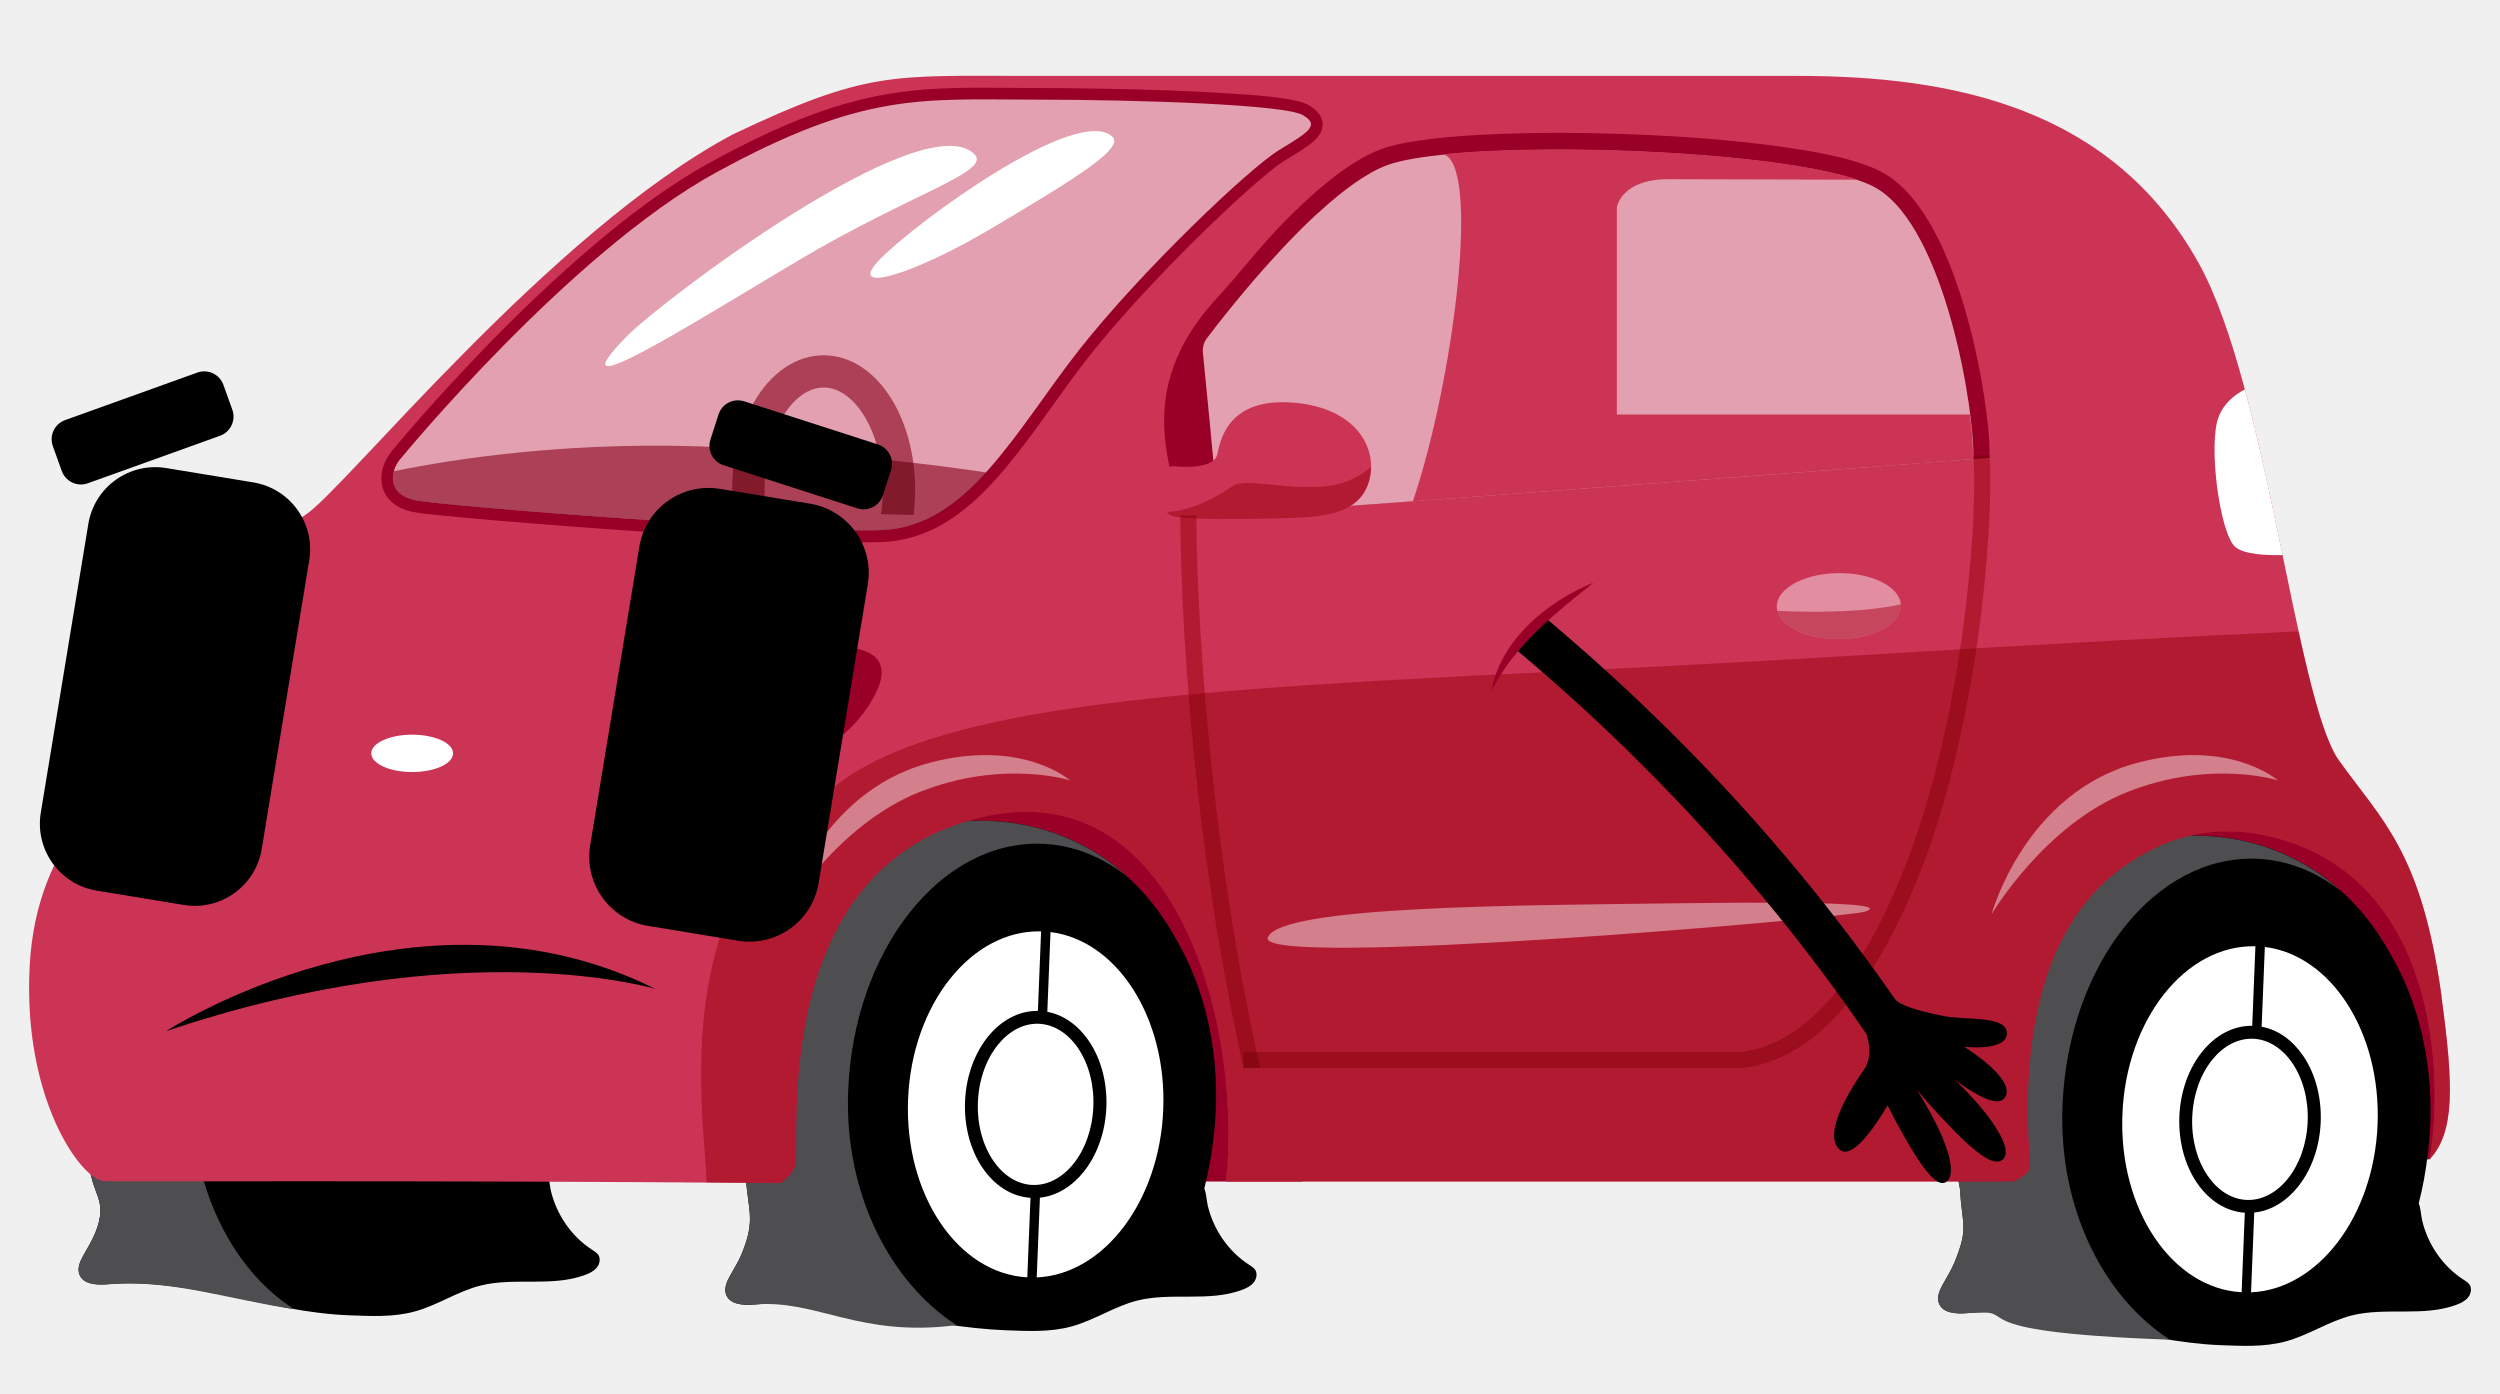
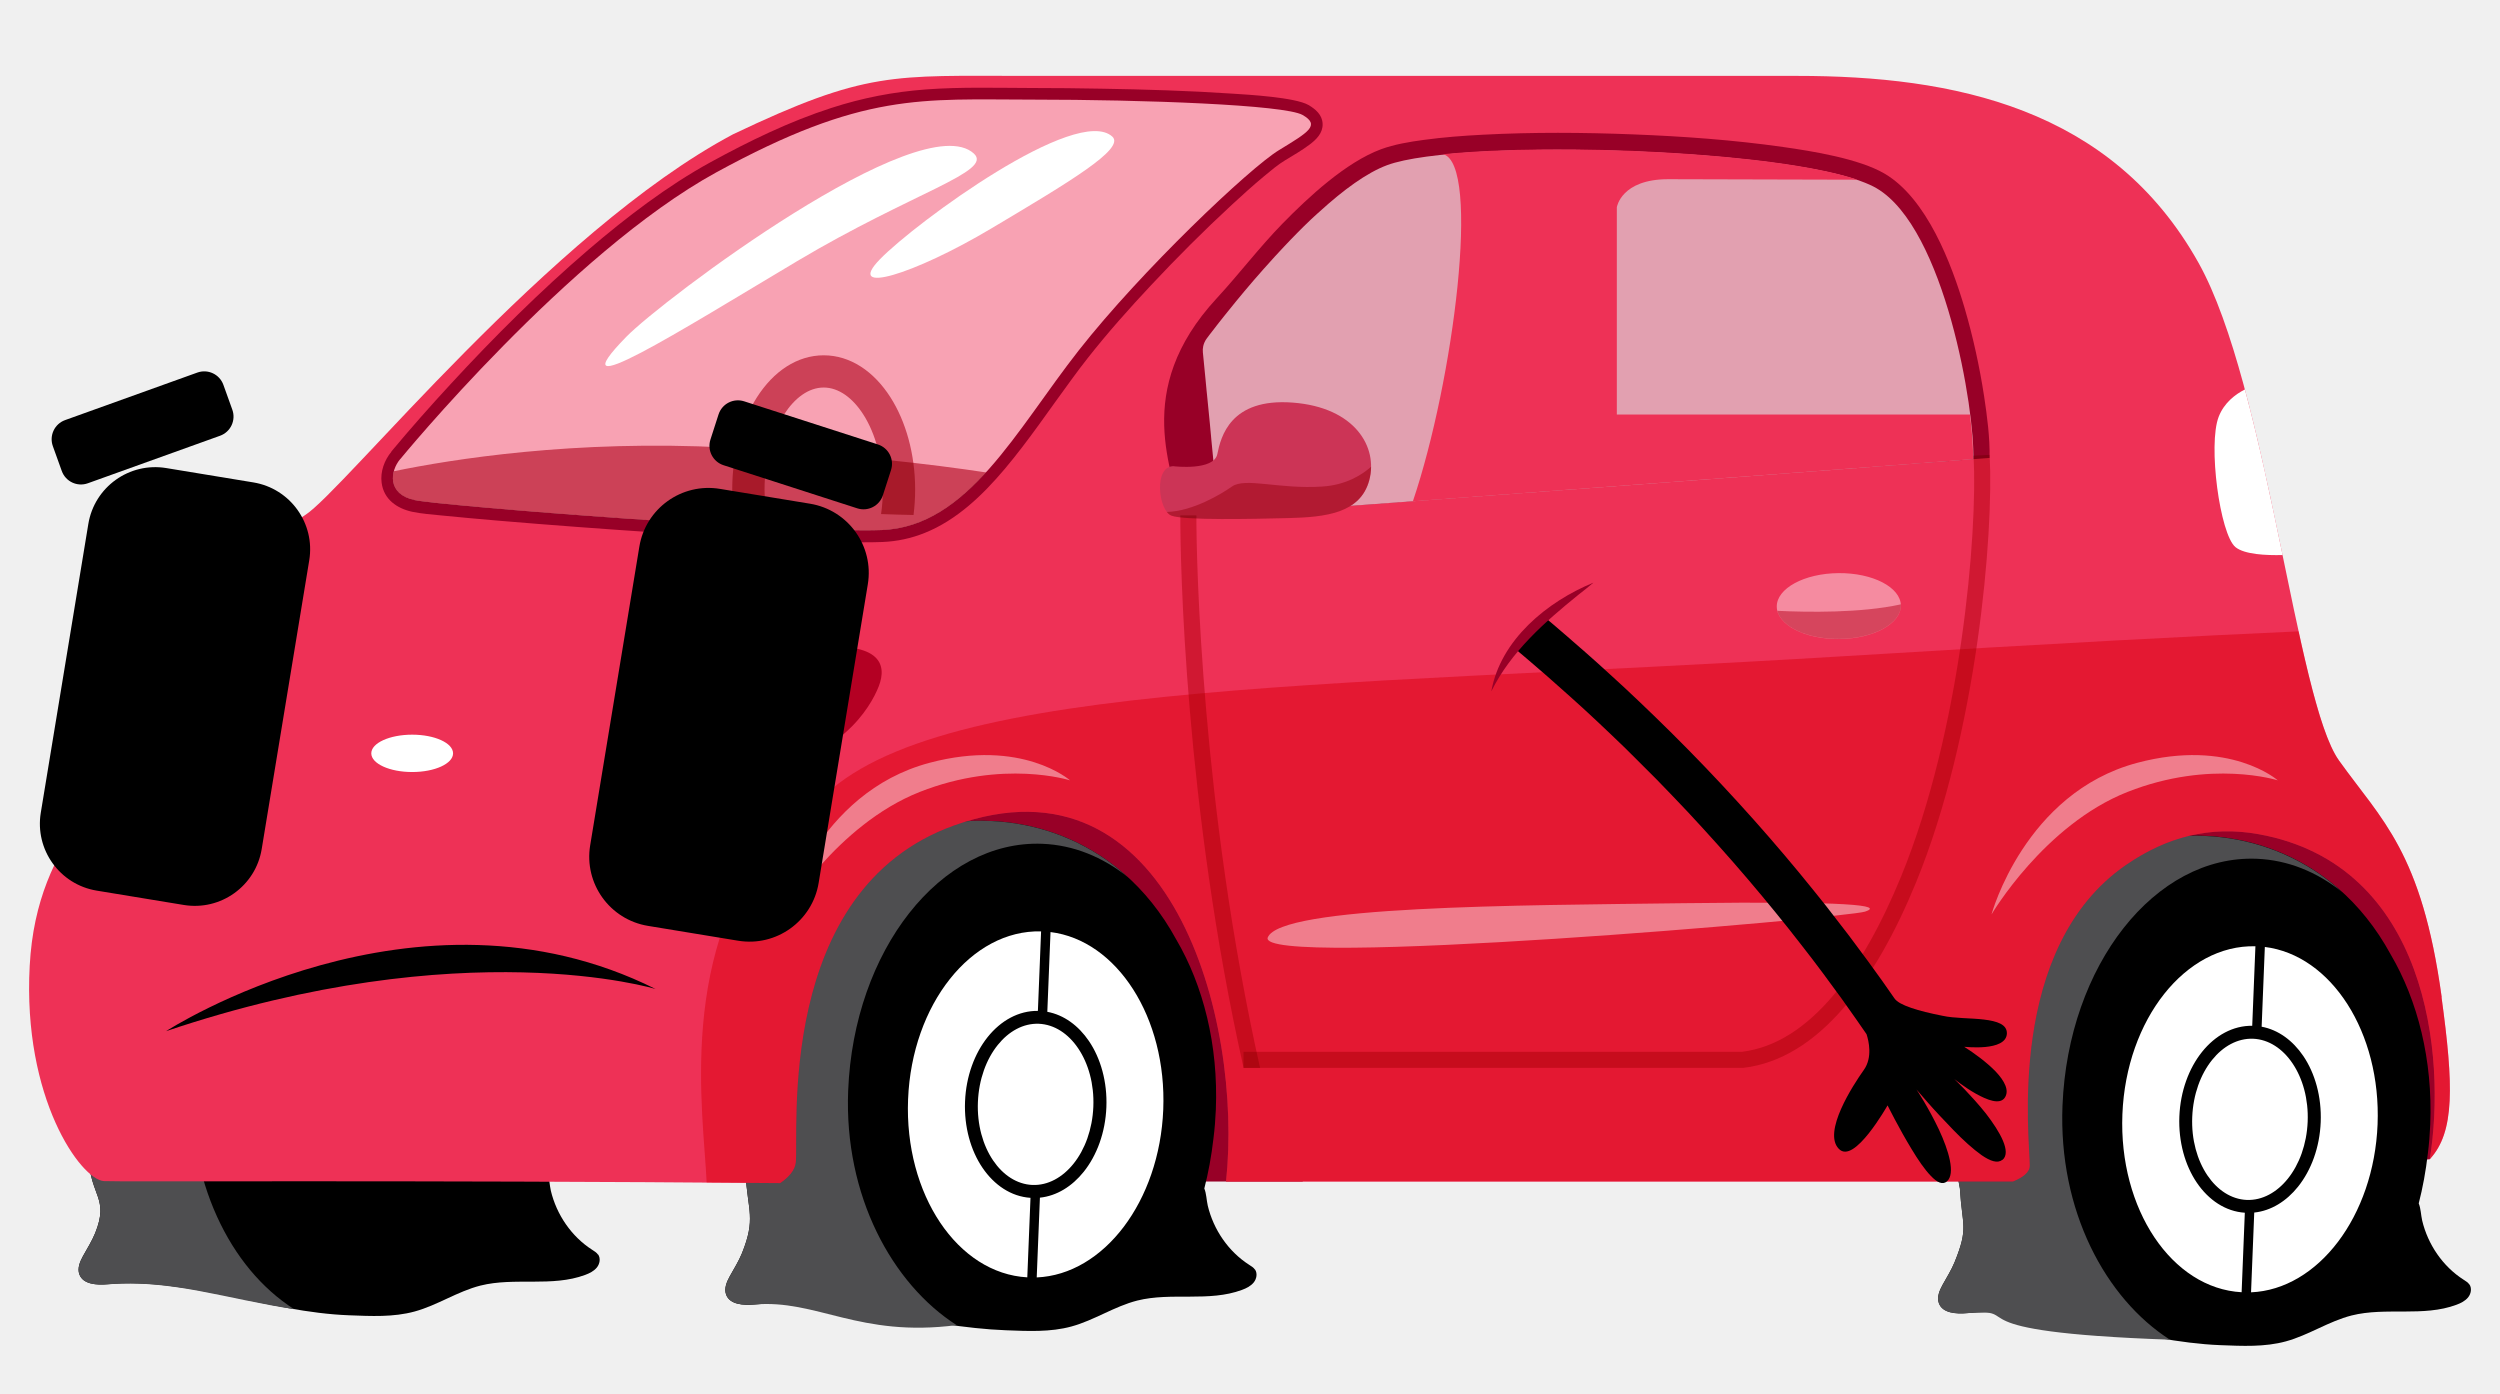
<svg xmlns="http://www.w3.org/2000/svg" viewBox="0 0 297.14 165.61">
  <defs>
    <style>
-       .cls-1, .cls-2, .cls-3, .cls-4 {
+       .cls-1 {
+         opacity: .63;
+       }
+ 
+       .cls-1, .cls-2, .cls-3 {
+         fill: #ee3156;
+       }
+ 
+       .cls-1, .cls-4, .cls-5 {
+         isolation: isolate;
+       }
+ 
+       .cls-1, .cls-6, .cls-5, .cls-7 {
+         mix-blend-mode: multiply;
+       }
+ 
+       .cls-8, .cls-9, .cls-10, .cls-11 {
        fill: #fff;
      }

-       .cls-1, .cls-4 {
+       .cls-8, .cls-11 {
        opacity: .44;
      }

-       .cls-3, .cls-5, .cls-6, .cls-4, .cls-7, .cls-8, .cls-9, .cls-10, .cls-11 {
+       .cls-10, .cls-2, .cls-12, .cls-13, .cls-14, .cls-5, .cls-11, .cls-7, .cls-15, .cls-16, .cls-17, .cls-18 {
        fill-rule: evenodd;
      }

-       .cls-5 {
+       .cls-12 {
        fill: #e2a0b0;
      }

-       .cls-12 {
-         isolation: isolate;
+       .cls-13 {
+         fill: #f8a2b3;
      }

-       .cls-13, .cls-7 {
+       .cls-6, .cls-7 {
        opacity: .63;
      }

-       .cls-13, .cls-7, .cls-10, .cls-14 {
+       .cls-6, .cls-7, .cls-17 {
        fill: #cc3456;
      }

-       .cls-13, .cls-7, .cls-11 {
-         mix-blend-mode: multiply;
-       }
- 
-       .cls-6, .cls-15, .cls-11 {
+       .cls-14, .cls-19 {
        fill: #980027;
      }

-       .cls-16 {
+       .cls-5 {
+         opacity: .6;
+       }
+ 
+       .cls-5, .cls-18 {
+         fill: #b40023;
+       }
+ 
+       .cls-20 {
        fill: #7bc2b7;
      }

-       .cls-8 {
+       .cls-15 {
        fill: #4e4e50;
      }

-       .cls-17 {
+       .cls-21 {
        fill: #9ddcd4;
-       }
- 
-       .cls-11 {
-         opacity: .6;
      }
    </style>
  </defs>
-   <g class="cls-12">
+   <g class="cls-4">
    <g id="Capa_1" data-name="Capa 1">
      <g>
-         <path class="cls-6" d="M140.85,140.43h13.96l2.18-2.68s-2.88-30.31-18-40.18c-15.13-9.87-39.52.71-39.52.71,0,0,3.62,42.44,3.62,42.99,0,.37,22.64.25,37.75.12v-.97Z" />
-         <path class="cls-6" d="M227.21,136.3l12.52,5.79,49.08-4.31s4.11-12.57-.97-25.59c-5.09-13.02-25.12-21.36-27.77-20.34-2.64,1.02-25.23,12.31-25.23,12.31l-7.63,32.14h0Z" />
+         <path class="cls-14" d="M140.85,140.43h13.96l2.18-2.68s-2.88-30.31-18-40.18c-15.13-9.87-39.52.71-39.52.71,0,0,3.62,42.44,3.62,42.99,0,.37,22.64.25,37.75.12v-.97Z" />
+         <path class="cls-14" d="M227.21,136.3l12.52,5.79,49.08-4.31s4.11-12.57-.97-25.59c-5.09-13.02-25.12-21.36-27.77-20.34-2.64,1.02-25.23,12.31-25.23,12.31l-7.63,32.14h0Z" />
        <g>
-           <path class="cls-9" d="M149.16,150.9c-.17-.25-.44-.41-.69-.57-2.47-1.58-4.24-4.18-4.92-7.03-.15-.65-.16-1.44-.41-2.04.47-1.82.84-3.8,1.09-5.97.14-1.11.23-2.25.28-3.4.31-7.68-1.5-14.77-4.71-20.23-13.79-25.33-53.02-14.88-52.2,17.96.09,3.66.43,6.94,1.01,9.87.26,4.49,1.25,5.32-.43,9.48-.39.96-.95,1.83-1.45,2.74-.36.66-.69,1.44-.43,2.15.43,1.21,2.08,1.3,3.35,1.19,9.6-.84,20.28,2.7,29.91,3.06,2.61.1,5.27.24,7.79-.45,2.71-.74,5.1-2.39,7.82-3.08,4.06-1.02,8.52.2,12.45-1.27.52-.19,1.04-.45,1.39-.88s.47-1.09.15-1.55Z" />
-           <path class="cls-8" d="M100.81,129.62c.67-16.68,11-29.81,23.09-29.33,3.71.15,7.15,1.57,10.13,3.94-16.64-15.15-47.16-3.61-46.43,25.39.09,3.66.43,6.94,1.01,9.87.26,4.49,1.25,5.32-.43,9.48-.39.96-.95,1.83-1.45,2.74-.36.66-.69,1.44-.43,2.15.43,1.21,2.08,1.3,3.35,1.19,7.44-.65,12.44,3.96,24.05,2.45-7.66-4.9-13.39-15.38-12.89-27.88Z" />
-           <path class="cls-3" d="M124.85,110.78c7.91.97,13.84,10.16,13.41,21.09-.44,10.93-7.08,19.62-15.04,19.96l.38-9.48c2-.21,3.82-1.34,5.21-3.08,1.55-1.94,2.57-4.65,2.69-7.67.12-3.02-.68-5.81-2.07-7.86-1.25-1.84-2.97-3.11-4.95-3.48l.38-9.48h0ZM123.37,120.15c-2.3-.03-4.41,1.15-5.98,3.11-1.55,1.94-2.57,4.65-2.69,7.67-.12,3.02.68,5.81,2.07,7.86,1.41,2.08,3.42,3.43,5.71,3.58l-.38,9.45c-8.29-.45-14.62-9.88-14.17-21.16.45-11.28,7.51-20.17,15.81-19.96l-.38,9.45h0ZM128.14,124.59c-1.17-1.73-2.82-2.83-4.67-2.91-1.85-.07-3.58.9-4.88,2.52-1.36,1.69-2.25,4.09-2.36,6.78-.11,2.69.59,5.15,1.81,6.95,1.17,1.73,2.82,2.83,4.67,2.91,1.85.07,3.58-.9,4.88-2.52,1.36-1.69,2.25-4.09,2.36-6.78.11-2.69-.59-5.15-1.81-6.95h0Z" />
+           <path class="cls-16" d="M149.16,150.9c-.17-.25-.44-.41-.69-.57-2.47-1.58-4.24-4.18-4.92-7.03-.15-.65-.16-1.44-.41-2.04.47-1.82.84-3.8,1.09-5.97.14-1.11.23-2.25.28-3.4.31-7.68-1.5-14.77-4.71-20.23-13.79-25.33-53.02-14.88-52.2,17.96.09,3.66.43,6.94,1.01,9.87.26,4.49,1.25,5.32-.43,9.48-.39.96-.95,1.83-1.45,2.74-.36.66-.69,1.44-.43,2.15.43,1.21,2.08,1.3,3.35,1.19,9.6-.84,20.28,2.7,29.91,3.06,2.61.1,5.27.24,7.79-.45,2.71-.74,5.1-2.39,7.82-3.08,4.06-1.02,8.52.2,12.45-1.27.52-.19,1.04-.45,1.39-.88s.47-1.09.15-1.55Z" />
+           <path class="cls-15" d="M100.81,129.62c.67-16.68,11-29.81,23.09-29.33,3.71.15,7.15,1.57,10.13,3.94-16.64-15.15-47.16-3.61-46.43,25.39.09,3.66.43,6.94,1.01,9.87.26,4.49,1.25,5.32-.43,9.48-.39.96-.95,1.83-1.45,2.74-.36.66-.69,1.44-.43,2.15.43,1.21,2.08,1.3,3.35,1.19,7.44-.65,12.44,3.96,24.05,2.45-7.66-4.9-13.39-15.38-12.89-27.88Z" />
+           <path class="cls-10" d="M124.85,110.78c7.91.97,13.84,10.16,13.41,21.09-.44,10.93-7.08,19.62-15.04,19.96l.38-9.48c2-.21,3.82-1.34,5.21-3.08,1.55-1.94,2.57-4.65,2.69-7.67.12-3.02-.68-5.81-2.07-7.86-1.25-1.84-2.97-3.11-4.95-3.48l.38-9.48h0ZM123.37,120.15c-2.3-.03-4.41,1.15-5.98,3.11-1.55,1.94-2.57,4.65-2.69,7.67-.12,3.02.68,5.81,2.07,7.86,1.41,2.08,3.42,3.43,5.71,3.58l-.38,9.45c-8.29-.45-14.62-9.88-14.17-21.16.45-11.28,7.51-20.17,15.81-19.96l-.38,9.45h0ZM128.14,124.59c-1.17-1.73-2.82-2.83-4.67-2.91-1.85-.07-3.58.9-4.88,2.52-1.36,1.69-2.25,4.09-2.36,6.78-.11,2.69.59,5.15,1.81,6.95,1.17,1.73,2.82,2.83,4.67,2.91,1.85.07,3.58-.9,4.88-2.52,1.36-1.69,2.25-4.09,2.36-6.78.11-2.69-.59-5.15-1.81-6.95h0Z" />
        </g>
        <g>
-           <path class="cls-9" d="M293.5,152.67c-.17-.25-.44-.41-.69-.57-2.47-1.58-4.24-4.18-4.92-7.03-.15-.65-.16-1.44-.41-2.04.47-1.82.84-3.8,1.09-5.97.14-1.11.23-2.25.28-3.4.31-7.68-1.5-14.77-4.71-20.23-13.79-25.33-53.02-14.88-52.2,17.96.09,3.66.43,6.94,1.01,9.87.26,4.49,1.06,4.58-.62,8.73-.39.96-.95,1.83-1.45,2.74-.36.66-.69,1.44-.43,2.15.43,1.21,2.08,1.3,3.35,1.19,9.6-.84,20.47,3.44,30.1,3.81,2.61.1,5.27.24,7.79-.45,2.71-.74,5.1-2.39,7.82-3.08,4.06-1.02,8.52.2,12.45-1.27.52-.19,1.04-.45,1.39-.88s.47-1.09.15-1.55Z" />
-           <path class="cls-8" d="M245.14,131.4c.67-16.68,11-29.81,23.09-29.33,3.71.15,7.15,1.57,10.13,3.94-16.64-15.15-47.16-3.61-46.43,25.39.09,3.66.43,6.94,1.01,9.87.26,4.49,1.06,4.58-.62,8.73-.39.96-.95,1.83-1.45,2.74-.36.66-.69,1.44-.43,2.15.43,1.21,2.08,1.3,3.35,1.19,7.44-.65-2.93,2.2,24.12,3.15-7.66-4.9-13.27-15.34-12.77-27.84Z" />
-           <path class="cls-3" d="M269.18,112.55c7.91.97,13.84,10.16,13.41,21.09-.44,10.93-7.08,19.62-15.04,19.96l.38-9.48c2-.21,3.82-1.34,5.21-3.08,1.55-1.94,2.57-4.65,2.69-7.67.12-3.02-.68-5.81-2.07-7.86-1.25-1.84-2.97-3.11-4.95-3.48l.38-9.48h0ZM267.7,121.92c-2.3-.03-4.41,1.15-5.98,3.11-1.55,1.94-2.57,4.65-2.69,7.67-.12,3.02.68,5.81,2.07,7.86,1.41,2.08,3.42,3.43,5.71,3.58l-.38,9.45c-8.29-.45-14.62-9.88-14.17-21.16.45-11.28,7.51-20.17,15.81-19.96l-.38,9.45h0ZM272.47,126.37c-1.17-1.73-2.82-2.83-4.67-2.91-1.85-.07-3.58.9-4.88,2.52-1.36,1.69-2.25,4.09-2.36,6.78-.11,2.69.59,5.15,1.81,6.95,1.17,1.73,2.82,2.83,4.67,2.91,1.85.07,3.58-.9,4.88-2.52,1.36-1.69,2.25-4.09,2.36-6.78.11-2.69-.59-5.15-1.81-6.95h0Z" />
+           <path class="cls-16" d="M293.5,152.67c-.17-.25-.44-.41-.69-.57-2.47-1.58-4.24-4.18-4.92-7.03-.15-.65-.16-1.44-.41-2.04.47-1.82.84-3.8,1.09-5.97.14-1.11.23-2.25.28-3.4.31-7.68-1.5-14.77-4.71-20.23-13.79-25.33-53.02-14.88-52.2,17.96.09,3.66.43,6.94,1.01,9.87.26,4.49,1.06,4.58-.62,8.73-.39.96-.95,1.83-1.45,2.74-.36.66-.69,1.44-.43,2.15.43,1.21,2.08,1.3,3.35,1.19,9.6-.84,20.47,3.44,30.1,3.81,2.61.1,5.27.24,7.79-.45,2.71-.74,5.1-2.39,7.82-3.08,4.06-1.02,8.52.2,12.45-1.27.52-.19,1.04-.45,1.39-.88s.47-1.09.15-1.55Z" />
+           <path class="cls-15" d="M245.14,131.4c.67-16.68,11-29.81,23.09-29.33,3.71.15,7.15,1.57,10.13,3.94-16.64-15.15-47.16-3.61-46.43,25.39.09,3.66.43,6.94,1.01,9.87.26,4.49,1.06,4.58-.62,8.73-.39.96-.95,1.83-1.45,2.74-.36.66-.69,1.44-.43,2.15.43,1.21,2.08,1.3,3.35,1.19,7.44-.65-2.93,2.2,24.12,3.15-7.66-4.9-13.27-15.34-12.77-27.84Z" />
+           <path class="cls-10" d="M269.18,112.55c7.91.97,13.84,10.16,13.41,21.09-.44,10.93-7.08,19.62-15.04,19.96l.38-9.48c2-.21,3.82-1.34,5.21-3.08,1.55-1.94,2.57-4.65,2.69-7.67.12-3.02-.68-5.81-2.07-7.86-1.25-1.84-2.97-3.11-4.95-3.48l.38-9.48h0ZM267.7,121.92c-2.3-.03-4.41,1.15-5.98,3.11-1.55,1.94-2.57,4.65-2.69,7.67-.12,3.02.68,5.81,2.07,7.86,1.41,2.08,3.42,3.43,5.71,3.58l-.38,9.45c-8.29-.45-14.62-9.88-14.17-21.16.45-11.28,7.51-20.17,15.81-19.96l-.38,9.45h0ZM272.47,126.37c-1.17-1.73-2.82-2.83-4.67-2.91-1.85-.07-3.58.9-4.88,2.52-1.36,1.69-2.25,4.09-2.36,6.78-.11,2.69.59,5.15,1.81,6.95,1.17,1.73,2.82,2.83,4.67,2.91,1.85.07,3.58-.9,4.88-2.52,1.36-1.69,2.25-4.09,2.36-6.78.11-2.69-.59-5.15-1.81-6.95h0Z" />
        </g>
        <g>
-           <path class="cls-9" d="M71.08,149.12c-.17-.25-.44-.41-.69-.57-2.47-1.58-4.24-4.18-4.92-7.03-.15-.65-.16-1.44-.41-2.04.47-1.82.84-3.8,1.09-5.97.14-1.11.23-2.25.28-3.4.31-7.68-1.5-14.77-4.71-20.23-13.79-25.33-53.02-14.88-52.2,17.96.09,3.66.43,6.94,1.01,9.87.26,4.49,2.45,4.7.78,8.85-.39.96-.95,1.83-1.45,2.74-.36.66-.69,1.44-.43,2.15.43,1.21,2.08,1.3,3.35,1.19,9.6-.84,19.08,3.33,28.71,3.69,2.61.1,5.27.24,7.79-.45,2.71-.74,5.1-2.39,7.82-3.08,4.06-1.02,8.52.2,12.45-1.27.52-.19,1.04-.45,1.39-.88s.47-1.09.15-1.55Z" />
-           <path class="cls-8" d="M22.73,127.85c.67-16.68,11-29.81,23.09-29.33,3.71.15,7.15,1.57,10.13,3.94-16.64-15.15-47.16-3.61-46.43,25.39.09,3.66.43,6.94,1.01,9.87.26,4.49,2.45,4.7.78,8.85-.39.96-.95,1.83-1.45,2.74-.36.66-.69,1.44-.43,2.15.43,1.21,2.08,1.3,3.35,1.19,7.44-.65,14.33,1.79,22.17,2.95-7.66-4.9-12.71-15.25-12.22-27.75Z" />
+           <path class="cls-16" d="M71.08,149.12c-.17-.25-.44-.41-.69-.57-2.47-1.58-4.24-4.18-4.92-7.03-.15-.65-.16-1.44-.41-2.04.47-1.82.84-3.8,1.09-5.97.14-1.11.23-2.25.28-3.4.31-7.68-1.5-14.77-4.71-20.23-13.79-25.33-53.02-14.88-52.2,17.96.09,3.66.43,6.94,1.01,9.87.26,4.49,2.45,4.7.78,8.85-.39.96-.95,1.83-1.45,2.74-.36.66-.69,1.44-.43,2.15.43,1.21,2.08,1.3,3.35,1.19,9.6-.84,19.08,3.33,28.71,3.69,2.61.1,5.27.24,7.79-.45,2.71-.74,5.1-2.39,7.82-3.08,4.06-1.02,8.52.2,12.45-1.27.52-.19,1.04-.45,1.39-.88s.47-1.09.15-1.55Z" />
+           <path class="cls-15" d="M22.73,127.85c.67-16.68,11-29.81,23.09-29.33,3.71.15,7.15,1.57,10.13,3.94-16.64-15.15-47.16-3.61-46.43,25.39.09,3.66.43,6.94,1.01,9.87.26,4.49,2.45,4.7.78,8.85-.39.96-.95,1.83-1.45,2.74-.36.66-.69,1.44-.43,2.15.43,1.21,2.08,1.3,3.35,1.19,7.44-.65,14.33,1.79,22.17,2.95-7.66-4.9-12.71-15.25-12.22-27.75Z" />
        </g>
        <path d="M28.03,79.73c.3.8,1.67,1.29,3.52,1.56,1.85.3,4.22.28,6.52.18,2.29-.09,4.55-.4,6.2-.61,1.65-.22,2.74-.44,2.74-.44,0,0-.84.27-2.09.66-1.25.4-2.91.96-4.56,1.6-3.28,1.28-6.48,2.8-5.79,4.37.35.77,1.53,1.04,3.1.96,1.57-.1,3.53-.52,5.4-1.04,1.88-.53,3.7-1.22,5.04-1.75,1.34-.53,2.2-.92,2.2-.92,0,0,.06.56.21,1.39.15.82.4,1.91.78,2.98.75,2.13,2.04,4.22,4,3.85,1.96-.39,2.41-2.37,2.31-4.55-.1-2.19-.74-4.57-1.07-5.85-.51-1.95,1.16-3.47,1.95-4.1,1.3-.53,3.35-1.37,5.87-2.46,2.54-1.16,5.54-2.49,8.79-4.16,3.24-1.62,6.71-3.52,10.17-5.56,3.46-2.04,6.92-4.26,10.18-6.51,1.63-1.15,3.21-2.27,4.73-3.4,1.52-1.15,2.97-2.27,4.34-3.35,2.74-2.23,5.15-4.27,7.14-6.1,1.99-1.78,3.56-3.33,4.64-4.39,1.07-1.06,1.67-1.66,1.67-1.66-1.28-1.16-2.53-2.33-3.75-3.49,0,0-.68.69-1.9,1.84-1.23,1.15-3,2.84-5.24,4.74-2.23,1.95-4.92,4.12-7.94,6.4-1.51,1.11-3.1,2.3-4.75,3.43-1.65,1.12-3.36,2.3-5.1,3.4-1.74,1.09-3.52,2.22-5.29,3.25-1.77,1.02-3.56,2.06-5.31,3-1.75.93-3.47,1.83-5.12,2.66-1.65.8-3.23,1.56-4.71,2.25-2.96,1.36-5.48,2.42-7.27,3.17-1.8.71-2.82,1.11-2.82,1.11-.59.24-1.65.2-3.03-.07-1.37-.29-3.06-.79-4.92-1.42-1.85-.68-4.03-1.94-5.88-2.87-1.85-.93-3.42-1.45-4.16-.52-.74.93.41,2.15,1.76,3.14.68.5,1.4.93,1.96,1.25.56.31.95.48.95.48-1.87-.14-4.36-.35-6.4-.19-2.03.12-3.6.54-3.55,1.68.05,1.14,2.24,1.86,4.43,2.2,1.09.18,2.18.29,2.99.35.81.06,1.35.05,1.35.05,0,0-.95.06-2.36.16-1.41.1-3.29.26-5.14.49-3.68.41-7.33,1.17-6.73,2.76Z" />
        <g>
-           <path class="cls-17" d="M288.81,137.78s0,0,0,0c-.06.06-.11.12-.17.18.06-.06.12-.12.17-.18Z" />
-           <path class="cls-14" d="M290.21,118.53c-2.37-17.29-7.12-21.02-12.21-28.14-5.09-7.12-8.54-44.55-16.68-59.13-10.32-18.49-29.17-22.24-47.73-22.24h-91.69c-15.82,0-18.89-.63-34.79,6.95-21.7,11.53-46.28,42.38-50.86,45.26-4.58,2.88-17.29,16.27-19.67,24.75-2.37,8.48-12.21,13.05-13.05,28.82-.85,15.77,6.08,25.37,8.8,25.58,1.48.11,36.07-.13,80.4.24,1.05-.72,1.75-1.54,1.85-2.43.41-3.36-2.58-32.4,18.82-40.08,25.71-9.23,34.38,23.06,32.32,42.32h93.54c1.29-.53,1.99-1.15,1.99-1.89,0-3.21-2.85-25.92,11.46-35.75,4.83-3.32,10-4.68,15.74-3.64,20.11,3.62,22.34,26.34,20.34,38.63,3-3.23,2.83-8.8,1.4-19.25Z" />
+           <path class="cls-21" d="M288.81,137.78s0,0,0,0c-.06.06-.11.12-.17.18.06-.06.12-.12.17-.18Z" />
+           <path class="cls-3" d="M290.21,118.53c-2.37-17.29-7.12-21.02-12.21-28.14-5.09-7.12-8.54-44.55-16.68-59.13-10.32-18.49-29.17-22.24-47.73-22.24h-91.69c-15.82,0-18.89-.63-34.79,6.95-21.7,11.53-46.28,42.38-50.86,45.26-4.58,2.88-17.29,16.27-19.67,24.75-2.37,8.48-12.21,13.05-13.05,28.82-.85,15.77,6.08,25.37,8.8,25.58,1.48.11,36.07-.13,80.4.24,1.05-.72,1.75-1.54,1.85-2.43.41-3.36-2.58-32.4,18.82-40.08,25.71-9.23,34.38,23.06,32.32,42.32h93.54c1.29-.53,1.99-1.15,1.99-1.89,0-3.21-2.85-25.92,11.46-35.75,4.83-3.32,10-4.68,15.74-3.64,20.11,3.62,22.34,26.34,20.34,38.63,3-3.23,2.83-8.8,1.4-19.25Z" />
        </g>
        <g>
-           <path class="cls-13" d="M290.21,118.53c-2.37-17.29-7.12-21.02-12.21-28.14-1.7-2.38-3.22-8.17-4.8-15.35-11.58.52-28.82,1.41-54.16,2.96-63.31,3.87-111.01,2.86-122.8,18.51-1.21,1.6-2.13.37-3.62,2.1-12.26,14.25-9,33.56-8.63,41.94,2.87.02,5.78.04,8.74.07,1.05-.72,1.75-1.54,1.85-2.43.41-3.36-2.58-32.4,18.82-40.08,25.71-9.23,34.38,23.06,32.32,42.32h93.54c1.29-.53,1.99-1.15,1.99-1.89,0-3.21-2.85-25.92,11.46-35.75,4.83-3.32,10-4.68,15.74-3.64,20.11,3.62,22.34,26.34,20.34,38.63,3-3.23,2.83-8.8,1.4-19.25Z" />
-           <path class="cls-16" d="M288.81,137.78s0,0,0,0c-.06.06-.11.12-.17.18.06-.06.12-.12.17-.18Z" />
+           <path class="cls-1" d="M290.21,118.53c-2.37-17.29-7.12-21.02-12.21-28.14-1.7-2.38-3.22-8.17-4.8-15.35-11.58.52-28.82,1.41-54.16,2.96-63.31,3.87-111.01,2.86-122.8,18.51-1.21,1.6-2.13.37-3.62,2.1-12.26,14.25-9,33.56-8.63,41.94,2.87.02,5.78.04,8.74.07,1.05-.72,1.75-1.54,1.85-2.43.41-3.36-2.58-32.4,18.82-40.08,25.71-9.23,34.38,23.06,32.32,42.32h93.54c1.29-.53,1.99-1.15,1.99-1.89,0-3.21-2.85-25.92,11.46-35.75,4.83-3.32,10-4.68,15.74-3.64,20.11,3.62,22.34,26.34,20.34,38.63,3-3.23,2.83-8.8,1.4-19.25Z" />
+           <path class="cls-20" d="M288.81,137.78s0,0,0,0c-.06.06-.11.12-.17.18.06-.06.12-.12.17-.18Z" />
        </g>
-         <path class="cls-3" d="M266.82,46.29c1.68,6.25,3.13,13.17,4.48,19.68-1.98.05-4.53-.07-5.6-.94-1.85-1.52-3.29-12.21-1.99-15.51.65-1.66,1.97-2.65,3.11-3.23h0Z" />
-         <path class="cls-6" d="M16.06,87.51c.2-.5.38-1.01.52-1.53.07-.26.15-.52.24-.78.1.03.22.06.37.1,1.33.35,9.98,1.74,11.05.85,1.07-.89.21-2.2.21-2.2,0,0-1.86-4.37-6.85-6.4-.14-.06-.35-.14-.51-.21.33-.48.68-.97,1.03-1.45,2.32,1.02,3.44,1.91,3.44,1.91,2.31,2.03,4.47,4.32,4.44,7.33-.03,3.01-2.96,4.15-11.46,2.92-.88-.13-1.71-.31-2.48-.54h0Z" />
-         <path class="cls-3" d="M16.83,85.2c.82-2.4,2.36-5.12,4.26-7.87.17.07.37.15.51.21,4.99,2.03,6.85,6.4,6.85,6.4,0,0,.86,1.31-.21,2.2-1.07.89-9.72-.49-11.05-.85-.15-.04-.27-.07-.37-.1h0Z" />
-         <path class="cls-6" d="M80.67,81.43s4.58-2.97,14.41-4.28c9.83-1.31,10.34,1.91,9.37,4.41-.97,2.5-4.66,8.9-15.13,10.13-10.47,1.23-14.07.08-14.11-2.92-.04-3.01,2.63-5.3,5.47-7.33h0Z" />
-         <path class="cls-3" d="M77.11,87.58s2.29-4.37,8.43-6.4c6.15-2.03,11.95-2.46,12.46-.89.51,1.57-3.9,7.97-7.04,8.65-3.14.68-12.29,1.74-13.6.85-1.31-.89-.25-2.2-.25-2.2h0Z" />
-         <path class="cls-6" d="M46.51,53.67c2.29-2.75,4.66-5.43,7.09-8.06,5.15-5.59,10.6-11.01,16.36-15.95,4.47-3.82,9.36-7.57,14.51-10.39,4.57-2.5,9.38-4.84,14.34-6.44,3.71-1.2,7.36-1.91,11.23-2.2,4.19-.31,8.45-.18,12.65-.17,2.74,0,5.47.03,8.21.08,5.19.09,10.41.24,15.59.59,1.87.12,7.45.44,9.03,1.35.84.49,1.64,1.17,1.68,2.23.05,1.09-.74,1.87-1.54,2.47-.91.69-1.96,1.29-2.93,1.88-.85.51-1.72,1.25-2.48,1.88-1.32,1.1-2.6,2.25-3.85,3.41-3.3,3.05-6.5,6.25-9.57,9.53-2.61,2.78-5.17,5.66-7.53,8.66-.65.82-1.28,1.66-1.9,2.51-2.64,3.58-5.14,7.32-8,10.71-2.62,3.1-5.69,6.06-9.49,7.58-1.61.65-3.3,1.01-5.03,1.08-1.55.06-3.12.04-4.66,0-2.14-.04-4.29-.13-6.43-.22-5.29-.23-10.58-.55-15.86-.91-6.26-.42-12.51-.88-18.76-1.41-2.22-.19-4.44-.39-6.66-.61-1.11-.11-2.42-.21-3.51-.44-1.81-.39-3.38-1.47-3.64-3.44-.18-1.32.33-2.71,1.17-3.71h0Z" />
-         <path class="cls-5" d="M47.57,54.57s20.09-24.51,37.56-34.08c17.48-9.56,24.38-8.66,37.56-8.65,13.18,0,30.03.61,32.14,1.83,2.11,1.22.7,2.03-2.81,4.17-3.52,2.14-16.37,14.34-23.8,23.8-7.43,9.46-13.16,20.95-23.4,21.36-10.24.41-52.23-2.85-55.54-3.56-3.31-.71-2.91-3.46-1.71-4.88h0Z" />
-         <path class="cls-11" d="M108.58,61.21c-1.17-.02-2.47-.06-3.86-.11.14-.94.21-1.91.21-2.92,0-3.51-.88-6.66-2.31-8.9-1.27-1.99-2.94-3.22-4.72-3.22s-3.45,1.23-4.72,3.22c-1.43,2.24-2.31,5.38-2.31,8.9,0,.76.04,1.5.12,2.22-1.28-.08-2.58-.16-3.88-.25-.05-.65-.08-1.31-.08-1.97,0-4.24,1.12-8.12,2.93-10.95,1.97-3.09,4.78-5,7.94-5s5.97,1.91,7.94,5c1.81,2.84,2.93,6.71,2.93,10.95,0,1.04-.07,2.05-.19,3.03h0Z" />
-         <path class="cls-11" d="M117.19,56.16c-3.54,3.88-7.43,6.66-12.37,6.85-10.24.41-52.23-2.85-55.54-3.56-2.38-.51-2.84-2.07-2.47-3.44,6.87-1.42,21.46-3.77,39.51-2.82,14.36.76,24.66,2.02,30.87,2.96h0Z" />
-         <path class="cls-3" d="M74.45,40.02c-8.54,8.75,6.41-.71,20.24-8.95,13.83-8.24,23.39-10.68,21.06-12.82-6.3-5.75-37.07,17.44-41.3,21.77h0Z" />
-         <path class="cls-3" d="M104.61,30.79c-4.27,4.37,3.98,1.86,13.22-3.64,9.25-5.51,15.94-9.48,14.38-10.91-4.21-3.84-23.33,10.18-27.6,14.55h0Z" />
-         <path class="cls-6" d="M140.28,61.26c-.64-5.19-5.89-14.74,4.33-25.8,2.66-2.88,5.06-6.05,7.8-8.86,3.09-3.16,7.55-7.31,11.73-8.86,1.56-.58,3.42-.89,5.07-1.11,2.34-.32,4.72-.5,7.08-.62,5.89-.31,11.87-.27,17.76-.04,5.94.23,11.98.66,17.87,1.5,3.47.49,9.05,1.39,12.08,3.17,5.01,2.95,7.95,10.68,9.51,15.99,1,3.41,1.77,6.94,2.31,10.45.35,2.3.71,5,.65,7.35l-1.97.15-89.72,6.71-4.43-.02h-.07Z" />
-         <path class="cls-5" d="M234.5,54.57c-18.05,1.41-51.35,3.88-71.9,5.4-.27.02-.53.04-.79.06-.23.02-.45.03-.68.05-.83.06-1.63.12-2.41.18-.22.02-.44.03-.66.05-.22.02-.44.03-.65.05-.42.03-.84.06-1.25.09-.28.02-.55.04-.82.06s-.54.04-.8.06c-.06,0-.11.01-.17.01-.29.02-.57.04-.84.06-1.06.08-2.05.15-2.94.22-.19.02-.37.03-.56.04-.51.04-.99.07-1.43.11-.05,0-.09,0-.14.01-.09,0-.17.01-.26.02-.12.01-.24.02-.35.03-.18.01-.34.03-.5.04-.11,0-.21.02-.31.02-.98.07-1.66.12-2,.15-.03,0-.05,0-.07,0-.12,0-.19.01-.19.01,0-.02,0-.05,0-.09,0-.04,0-.08,0-.14,0-.01,0-.02,0-.03,0-.03,0-.07,0-.11,0-.07-.01-.14-.02-.22,0-.04,0-.08,0-.12-.03-.31-.06-.7-.1-1.17,0-.08-.02-.16-.02-.24,0-.11-.02-.22-.03-.34,0-.05,0-.1-.01-.15,0-.02,0-.04,0-.06,0-.1-.02-.19-.03-.29-.03-.3-.06-.61-.09-.94-.02-.17-.03-.33-.05-.5-.02-.18-.03-.37-.05-.56-.01-.09-.02-.19-.03-.28-.02-.2-.04-.4-.06-.6-.01-.12-.02-.24-.04-.36-.09-.93-.18-1.9-.28-2.89-.01-.15-.03-.3-.04-.46-.02-.24-.05-.49-.07-.74-.02-.22-.04-.44-.06-.65-.12-1.22-.24-2.43-.35-3.54-.01-.12-.02-.25-.04-.37-.02-.15-.03-.3-.04-.44-.01-.14-.03-.28-.04-.41-.02-.15-.03-.29-.04-.43-.14-1.38-.25-2.53-.32-3.27-.03-.25-.01-.5.04-.74.07-.33.22-.65.42-.92.07-.1.15-.2.24-.32.04-.05.08-.11.12-.16.21-.28.45-.59.73-.94.02-.02.03-.05.05-.07.09-.12.19-.24.29-.37.24-.3.49-.63.77-.97.11-.14.22-.28.34-.42,1.17-1.46,2.62-3.21,4.23-5.02.1-.11.19-.22.29-.32.69-.78,1.41-1.57,2.15-2.35.12-.13.25-.26.37-.39.13-.14.26-.27.39-.41.28-.29.56-.58.85-.87l.34-.34c.13-.13.27-.27.4-.4.27-.26.54-.52.81-.78.14-.13.27-.26.41-.38.12-.11.24-.23.37-.34.01-.01.03-.02.04-.03.1-.09.2-.18.3-.27,2.74-2.49,5.52-4.55,7.95-5.45,8.75-3.26,50.05-2.03,58.18,2.75,8.13,4.78,11.7,26.45,11.49,32.24Z" />
-         <path class="cls-10" d="M171.52,18.33c13.51-1.38,39.68-.23,49.25,3.03-8.92-.03-19.45-.06-22.5-.06-5.59,0-6.1,3.33-6.1,3.33v24.64h41.97c.28,2.25.4,4.11.36,5.3-15.63,1.22-46.25,3.5-66.57,5.01,4.86-14.36,8.09-40.11,3.59-41.25h0Z" />
-         <path class="cls-4" d="M218.52,68.12c4.07-.04,7.39,1.69,7.41,3.85.02,2.16-3.27,3.95-7.34,3.98-4.07.04-7.39-1.69-7.41-3.85-.02-2.16,3.27-3.95,7.34-3.98h0Z" />
+         <path class="cls-10" d="M266.82,46.29c1.68,6.25,3.13,13.17,4.48,19.68-1.98.05-4.53-.07-5.6-.94-1.85-1.52-3.29-12.21-1.99-15.51.65-1.66,1.97-2.65,3.11-3.23h0Z" />
+         <path class="cls-14" d="M16.06,87.51c.2-.5.38-1.01.52-1.53.07-.26.15-.52.24-.78.1.03.22.06.37.1,1.33.35,9.98,1.74,11.05.85,1.07-.89.21-2.2.21-2.2,0,0-1.86-4.37-6.85-6.4-.14-.06-.35-.14-.51-.21.33-.48.68-.97,1.03-1.45,2.32,1.02,3.44,1.91,3.44,1.91,2.31,2.03,4.47,4.32,4.44,7.33-.03,3.01-2.96,4.15-11.46,2.92-.88-.13-1.71-.31-2.48-.54h0Z" />
+         <path class="cls-10" d="M16.83,85.2c.82-2.4,2.36-5.12,4.26-7.87.17.07.37.15.51.21,4.99,2.03,6.85,6.4,6.85,6.4,0,0,.86,1.31-.21,2.2-1.07.89-9.72-.49-11.05-.85-.15-.04-.27-.07-.37-.1h0Z" />
+         <path class="cls-18" d="M80.67,81.43s4.58-2.97,14.41-4.28c9.83-1.31,10.34,1.91,9.37,4.41-.97,2.5-4.66,8.9-15.13,10.13-10.47,1.23-14.07.08-14.11-2.92-.04-3.01,2.63-5.3,5.47-7.33h0Z" />
+         <path class="cls-10" d="M77.11,87.58s2.29-4.37,8.43-6.4c6.15-2.03,11.95-2.46,12.46-.89.51,1.57-3.9,7.97-7.04,8.65-3.14.68-12.29,1.74-13.6.85-1.31-.89-.25-2.2-.25-2.2h0Z" />
+         <path class="cls-14" d="M46.51,53.67c2.29-2.75,4.66-5.43,7.09-8.06,5.15-5.59,10.6-11.01,16.36-15.95,4.47-3.82,9.36-7.57,14.51-10.39,4.57-2.5,9.38-4.84,14.34-6.44,3.71-1.2,7.36-1.91,11.23-2.2,4.19-.31,8.45-.18,12.65-.17,2.74,0,5.47.03,8.21.08,5.19.09,10.41.24,15.59.59,1.87.12,7.45.44,9.03,1.35.84.49,1.64,1.17,1.68,2.23.05,1.09-.74,1.87-1.54,2.47-.91.69-1.96,1.29-2.93,1.88-.85.51-1.72,1.25-2.48,1.88-1.32,1.1-2.6,2.25-3.85,3.41-3.3,3.05-6.5,6.25-9.57,9.53-2.61,2.78-5.17,5.66-7.53,8.66-.65.82-1.28,1.66-1.9,2.51-2.64,3.58-5.14,7.32-8,10.71-2.62,3.1-5.69,6.06-9.49,7.58-1.61.65-3.3,1.01-5.03,1.08-1.55.06-3.12.04-4.66,0-2.14-.04-4.29-.13-6.43-.22-5.29-.23-10.58-.55-15.86-.91-6.26-.42-12.51-.88-18.76-1.41-2.22-.19-4.44-.39-6.66-.61-1.11-.11-2.42-.21-3.51-.44-1.81-.39-3.38-1.47-3.64-3.44-.18-1.32.33-2.71,1.17-3.71h0Z" />
+         <path class="cls-13" d="M47.57,54.57s20.09-24.51,37.56-34.08c17.48-9.56,24.38-8.66,37.56-8.65,13.18,0,30.03.61,32.14,1.83,2.11,1.22.7,2.03-2.81,4.17-3.52,2.14-16.37,14.34-23.8,23.8-7.43,9.46-13.16,20.95-23.4,21.36-10.24.41-52.23-2.85-55.54-3.56-3.31-.71-2.91-3.46-1.71-4.88h0Z" />
+         <path class="cls-5" d="M108.58,61.21c-1.17-.02-2.47-.06-3.86-.11.14-.94.21-1.91.21-2.92,0-3.51-.88-6.66-2.31-8.9-1.27-1.99-2.94-3.22-4.72-3.22s-3.45,1.23-4.72,3.22c-1.43,2.24-2.31,5.38-2.31,8.9,0,.76.04,1.5.12,2.22-1.28-.08-2.58-.16-3.88-.25-.05-.65-.08-1.31-.08-1.97,0-4.24,1.12-8.12,2.93-10.95,1.97-3.09,4.78-5,7.94-5s5.97,1.91,7.94,5c1.81,2.84,2.93,6.71,2.93,10.95,0,1.04-.07,2.05-.19,3.03h0Z" />
+         <path class="cls-5" d="M117.19,56.16c-3.54,3.88-7.43,6.66-12.37,6.85-10.24.41-52.23-2.85-55.54-3.56-2.38-.51-2.84-2.07-2.47-3.44,6.87-1.42,21.46-3.77,39.51-2.82,14.36.76,24.66,2.02,30.87,2.96h0Z" />
+         <path class="cls-10" d="M74.45,40.02c-8.54,8.75,6.41-.71,20.24-8.95,13.83-8.24,23.39-10.68,21.06-12.82-6.3-5.75-37.07,17.44-41.3,21.77h0Z" />
+         <path class="cls-10" d="M104.61,30.79c-4.27,4.37,3.98,1.86,13.22-3.64,9.25-5.51,15.94-9.48,14.38-10.91-4.21-3.84-23.33,10.18-27.6,14.55h0Z" />
+         <path class="cls-14" d="M140.28,61.26c-.64-5.19-5.89-14.74,4.33-25.8,2.66-2.88,5.06-6.05,7.8-8.86,3.09-3.16,7.55-7.31,11.73-8.86,1.56-.58,3.42-.89,5.07-1.11,2.34-.32,4.72-.5,7.08-.62,5.89-.31,11.87-.27,17.76-.04,5.94.23,11.98.66,17.87,1.5,3.47.49,9.05,1.39,12.08,3.17,5.01,2.95,7.95,10.68,9.51,15.99,1,3.41,1.77,6.94,2.31,10.45.35,2.3.71,5,.65,7.35l-1.97.15-89.72,6.71-4.43-.02h-.07Z" />
+         <path class="cls-12" d="M234.5,54.57c-18.05,1.41-51.35,3.88-71.9,5.4-.27.02-.53.04-.79.06-.23.02-.45.03-.68.05-.83.06-1.63.12-2.41.18-.22.02-.44.03-.66.05-.22.02-.44.03-.65.05-.42.03-.84.06-1.25.09-.28.02-.55.04-.82.06s-.54.04-.8.06c-.06,0-.11.01-.17.01-.29.02-.57.04-.84.06-1.06.08-2.05.15-2.94.22-.19.02-.37.03-.56.04-.51.04-.99.07-1.43.11-.05,0-.09,0-.14.01-.09,0-.17.01-.26.02-.12.01-.24.02-.35.03-.18.01-.34.03-.5.04-.11,0-.21.02-.31.02-.98.07-1.66.12-2,.15-.03,0-.05,0-.07,0-.12,0-.19.01-.19.01,0-.02,0-.05,0-.09,0-.04,0-.08,0-.14,0-.01,0-.02,0-.03,0-.03,0-.07,0-.11,0-.07-.01-.14-.02-.22,0-.04,0-.08,0-.12-.03-.31-.06-.7-.1-1.17,0-.08-.02-.16-.02-.24,0-.11-.02-.22-.03-.34,0-.05,0-.1-.01-.15,0-.02,0-.04,0-.06,0-.1-.02-.19-.03-.29-.03-.3-.06-.61-.09-.94-.02-.17-.03-.33-.05-.5-.02-.18-.03-.37-.05-.56-.01-.09-.02-.19-.03-.28-.02-.2-.04-.4-.06-.6-.01-.12-.02-.24-.04-.36-.09-.93-.18-1.9-.28-2.89-.01-.15-.03-.3-.04-.46-.02-.24-.05-.49-.07-.74-.02-.22-.04-.44-.06-.65-.12-1.22-.24-2.43-.35-3.54-.01-.12-.02-.25-.04-.37-.02-.15-.03-.3-.04-.44-.01-.14-.03-.28-.04-.41-.02-.15-.03-.29-.04-.43-.14-1.38-.25-2.53-.32-3.27-.03-.25-.01-.5.04-.74.07-.33.22-.65.42-.92.07-.1.15-.2.24-.32.04-.05.08-.11.12-.16.21-.28.45-.59.73-.94.02-.02.03-.05.05-.07.09-.12.19-.24.29-.37.24-.3.49-.63.77-.97.11-.14.22-.28.34-.42,1.17-1.46,2.62-3.21,4.23-5.02.1-.11.19-.22.29-.32.69-.78,1.41-1.57,2.15-2.35.12-.13.25-.26.37-.39.13-.14.26-.27.39-.41.28-.29.56-.58.85-.87l.34-.34c.13-.13.27-.27.4-.4.27-.26.54-.52.81-.78.14-.13.27-.26.41-.38.12-.11.24-.23.37-.34.01-.01.03-.02.04-.03.1-.09.2-.18.3-.27,2.74-2.49,5.52-4.55,7.95-5.45,8.75-3.26,50.05-2.03,58.18,2.75,8.13,4.78,11.7,26.45,11.49,32.24Z" />
+         <path class="cls-2" d="M171.52,18.33c13.51-1.38,39.68-.23,49.25,3.03-8.92-.03-19.45-.06-22.5-.06-5.59,0-6.1,3.33-6.1,3.33v24.64h41.97c.28,2.25.4,4.11.36,5.3-15.63,1.22-46.25,3.5-66.57,5.01,4.86-14.36,8.09-40.11,3.59-41.25h0Z" />
+         <path class="cls-11" d="M218.52,68.12c4.07-.04,7.39,1.69,7.41,3.85.02,2.16-3.27,3.95-7.34,3.98-4.07.04-7.39-1.69-7.41-3.85-.02-2.16,3.27-3.95,7.34-3.98h0Z" />
        <path class="cls-7" d="M225.93,71.84s0,.08,0,.12c.02,2.16-3.27,3.95-7.34,3.98-3.75.03-6.85-1.42-7.34-3.34,3.55.17,9.94.28,14.68-.77h0Z" />
-         <path class="cls-13" d="M147.81,125.01h59.25c8.1-1.01,14.34-9.73,18.9-20.84,7.14-17.41,9.11-40.84,8.61-50.01l1.91-.1c.51,9.33-1.5,33.16-8.75,50.83-4.81,11.73-11.55,20.95-20.51,22.03h-.11s-59.31,0-59.31,0v-1.92h0Z" />
-         <path class="cls-10" d="M139.55,55.42s4.73.56,5.14-1.46c.41-2.02,1.53-6.67,8.95-6.11,7.43.56,10.17,5.32,9.1,9.24-1.07,3.92-5.19,4.37-9.61,4.48-4.42.11-12.31.28-13.88-.28-1.58-.56-2.19-5.99.31-5.88h0Z" />
+         <path class="cls-6" d="M147.81,125.01h59.25c8.1-1.01,14.34-9.73,18.9-20.84,7.14-17.41,9.11-40.84,8.61-50.01l1.91-.1c.51,9.33-1.5,33.16-8.75,50.83-4.81,11.73-11.55,20.95-20.51,22.03h-.11s-59.31,0-59.31,0v-1.92h0Z" />
+         <path class="cls-17" d="M139.55,55.42s4.73.56,5.14-1.46c.41-2.02,1.53-6.67,8.95-6.11,7.43.56,10.17,5.32,9.1,9.24-1.07,3.92-5.19,4.37-9.61,4.48-4.42.11-12.31.28-13.88-.28-1.58-.56-2.19-5.99.31-5.88h0Z" />
        <path class="cls-7" d="M162.96,55.47c0,.55-.08,1.1-.22,1.63-1.07,3.92-5.19,4.37-9.61,4.48-4.42.11-12.31.28-13.88-.28-.21-.07-.4-.23-.57-.45,3.08-.08,6.48-2.13,7.74-3.02,1.58-1.12,5.65.34,10.73,0,2.79-.18,4.68-1.35,5.82-2.36h0Z" />
-         <path class="cls-13" d="M142.2,61.27c-.02,5.5.63,34.73,7.57,65.67h-1.96c-6.99-31.15-7.54-60.19-7.52-65.7l.07.02h1.84Z" />
-         <path class="cls-1" d="M236.72,108.66s6.23-10.61,16.14-14.53c9.92-3.92,17.87-1.38,17.87-1.38,0,0-5.69-5.02-16.72-2.08-13.38,3.57-17.3,17.99-17.3,17.99Z" />
-         <path class="cls-1" d="M150.68,111.43c1.47-3.78,29.65-3.82,49.45-4.08,19.8-.25,23.81.25,21.55,1-2.26.75-72.47,6.85-71,3.07Z" />
-         <path class="cls-1" d="M93.17,108.66s6.23-10.61,16.14-14.53c9.92-3.92,17.87-1.38,17.87-1.38,0,0-5.69-5.02-16.72-2.08-13.38,3.57-17.3,17.99-17.3,17.99Z" />
-         <ellipse class="cls-2" cx="48.99" cy="89.54" rx="4.86" ry="2.22" />
+         <path class="cls-6" d="M142.2,61.27c-.02,5.5.63,34.73,7.57,65.67h-1.96c-6.99-31.15-7.54-60.19-7.52-65.7l.07.02h1.84Z" />
+         <path class="cls-8" d="M236.72,108.66s6.23-10.61,16.14-14.53c9.92-3.92,17.87-1.38,17.87-1.38,0,0-5.69-5.02-16.72-2.08-13.38,3.57-17.3,17.99-17.3,17.99Z" />
+         <path class="cls-8" d="M150.68,111.43c1.47-3.78,29.65-3.82,49.45-4.08,19.8-.25,23.81.25,21.55,1-2.26.75-72.47,6.85-71,3.07Z" />
+         <path class="cls-8" d="M93.17,108.66s6.23-10.61,16.14-14.53c9.92-3.92,17.87-1.38,17.87-1.38,0,0-5.69-5.02-16.72-2.08-13.38,3.57-17.3,17.99-17.3,17.99Z" />
+         <ellipse class="cls-9" cx="48.99" cy="89.54" rx="4.86" ry="2.22" />
        <path d="M237.98,137.85c-.54.46-1.42.16-2.45-.55-1.02-.72-2.22-1.81-3.35-2.98-1.13-1.17-2.24-2.35-3.05-3.28-.81-.93-1.35-1.55-1.35-1.55,0,0,.38.55.9,1.44.52.88,1.18,2.07,1.77,3.32,1.17,2.5,1.99,5.25.96,6.16-.52.46-1.19.12-1.92-.65-.74-.76-1.54-1.94-2.29-3.19-1.51-2.48-2.85-5.19-2.85-5.19,0,0-1.01,1.78-2.23,3.32-1.23,1.54-2.65,2.83-3.58,1.83-1.9-1.98,1.65-7.48,3-9.38,1.03-1.46.58-3.41.31-4.23-.63-.92-1.64-2.37-2.95-4.21-1.32-1.81-2.95-4.05-4.83-6.44-1.88-2.43-4-5.04-6.29-7.73-2.28-2.68-4.73-5.41-7.2-8.06-1.24-1.31-2.49-2.62-3.72-3.88-1.26-1.25-2.48-2.47-3.66-3.65-2.39-2.31-4.66-4.45-6.63-6.2-1.97-1.78-3.63-3.21-4.8-4.21-1.17-1-1.84-1.56-1.84-1.56,1.33-1.1,2.67-2.21,4.03-3.31,0,0,.77.63,2.09,1.78,1.32,1.15,3.2,2.76,5.38,4.77,2.19,1.98,4.68,4.36,7.27,6.92,2.59,2.57,5.26,5.35,7.83,8.17,2.58,2.82,5.06,5.69,7.3,8.4,1.12,1.37,2.19,2.68,3.18,3.93.98,1.26,1.9,2.46,2.75,3.56,1.68,2.22,3.02,4.08,3.95,5.38.92,1.31,1.44,2.06,1.44,2.06.29.44,1,.81,2,1.15.99.35,2.27.65,3.72.94,1.44.32,3.37.26,4.93.45,1.56.19,2.76.57,2.73,1.66-.04,1.09-1.31,1.48-2.57,1.6-.63.06-1.26.05-1.72.03-.47-.02-.78-.05-.78-.05,1.17.74,2.68,1.84,3.74,2.94,1.06,1.12,1.66,2.27,1.07,3.12-.6.85-2.07.27-3.43-.49-.68-.38-1.32-.82-1.79-1.16-.47-.34-.78-.58-.78-.58,0,0,.52.47,1.24,1.23.72.76,1.66,1.78,2.52,2.86,1.7,2.2,3.06,4.6,1.98,5.52Z" />
        <rect x="91.19" y="43.29" width="7.98" height="21.54" rx="2.42" ry="2.42" transform="translate(175.83 -19.94) rotate(107.87)" />
        <rect x="12.95" y="40.08" width="7.98" height="21.54" rx="2.42" ry="2.42" transform="translate(59.07 17.72) rotate(70.23)" />
        <rect x="7.5" y="56.15" width="26.61" height="50.9" rx="8.06" ry="8.06" transform="translate(13.53 -2.3) rotate(9.35)" />
        <rect x="72.88" y="58.64" width="27.52" height="52.64" rx="8.33" ry="8.33" transform="translate(14.96 -12.95) rotate(9.35)" />
        <path d="M77.92,117.55s-22.73-6.94-58.18,5.01c0,0,29.67-19.26,58.18-5.01Z" />
-         <path class="cls-15" d="M177.25,82.17c1.1-6.13,6.63-10.66,12.14-12.92-.58.51-1.18.96-1.77,1.43-4.02,3.25-8.04,6.78-10.37,11.49h0Z" />
+         <path class="cls-19" d="M177.25,82.17c1.1-6.13,6.63-10.66,12.14-12.92-.58.51-1.18.96-1.77,1.43-4.02,3.25-8.04,6.78-10.37,11.49h0Z" />
      </g>
    </g>
  </g>
</svg>
